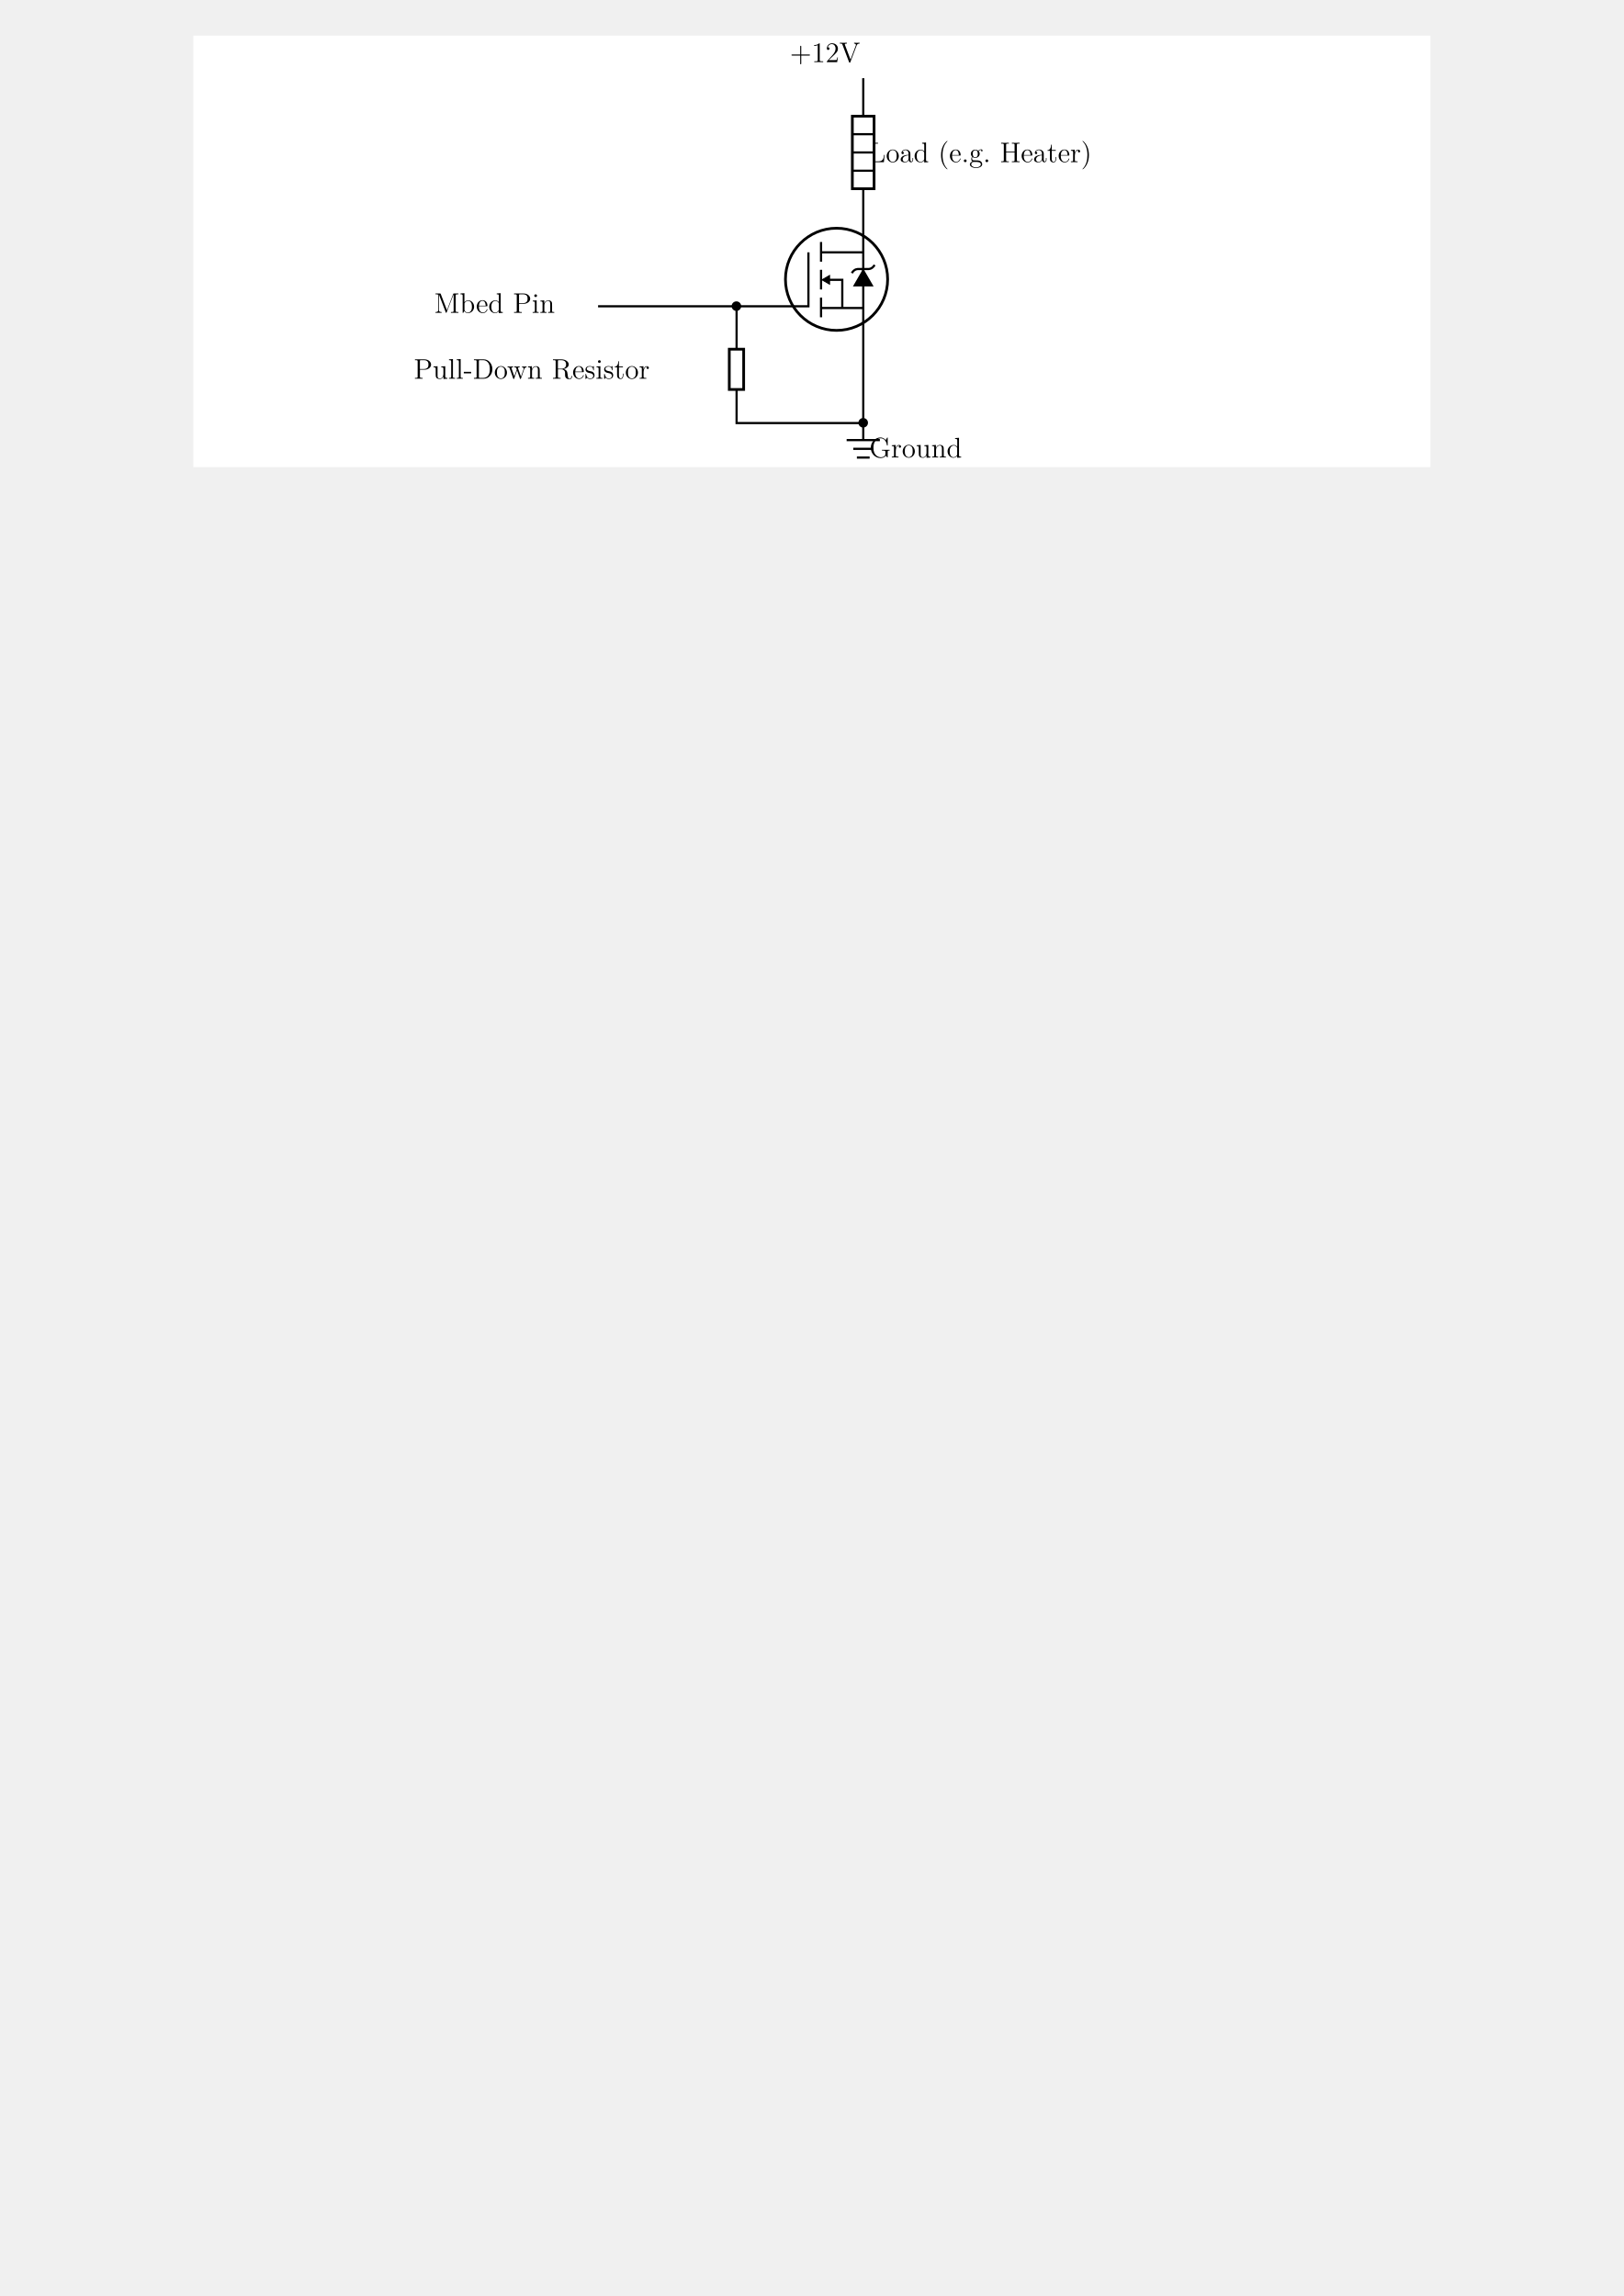
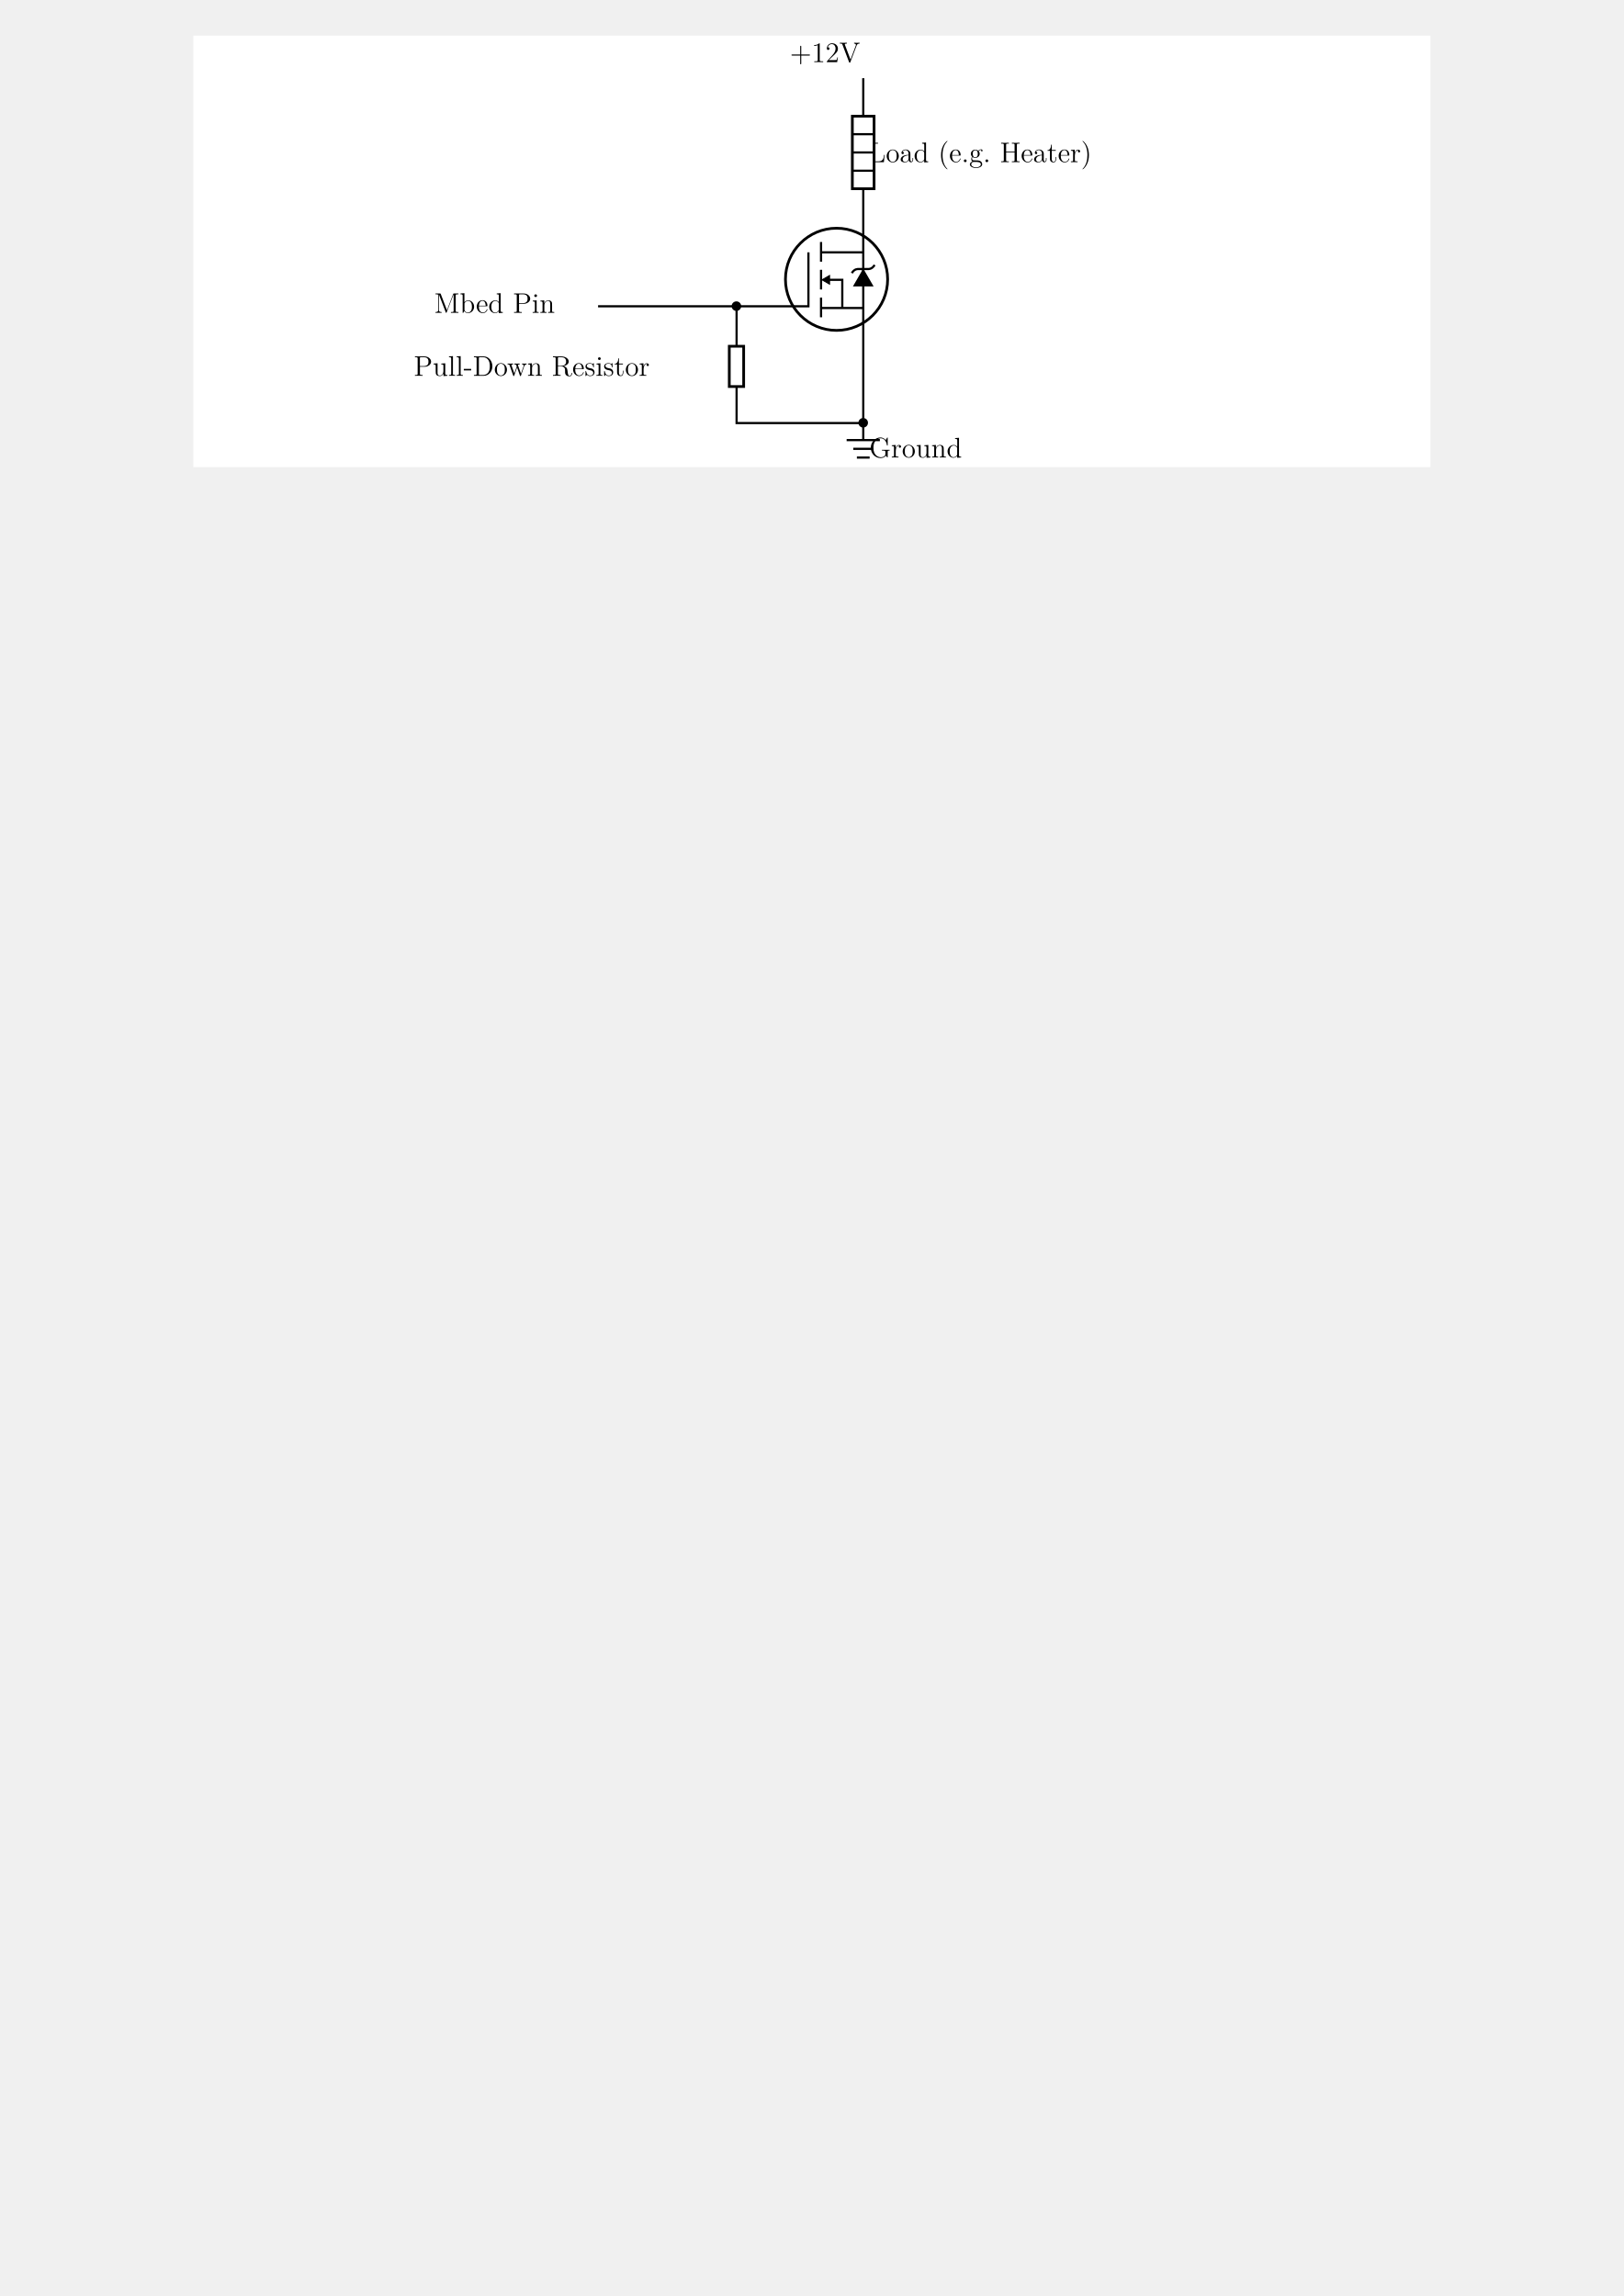
<svg xmlns="http://www.w3.org/2000/svg" version="1.1" id="svg2" height="1052.362" width="744.094">
  <defs id="defs4">
    <marker orient="auto" refY="0.0" refX="0.0" id="TriangleInL" style="overflow:visible">
      <path id="path4447" d="M 5.77,0.0 L -2.88,5.0 L -2.88,-5.0 L 5.77,0.0 z " style="fill-rule:evenodd;stroke:#000000;stroke-width:1.0pt;marker-start:none" transform="scale(-0.8)" />
    </marker>
    <marker orient="auto" refY="0.0" refX="0.0" id="TriangleInM" style="overflow:visible">
      <path id="path4450" d="M 5.77,0.0 L -2.88,5.0 L -2.88,-5.0 L 5.77,0.0 z " style="fill-rule:evenodd;stroke:#000000;stroke-width:1.0pt;marker-start:none" transform="scale(-0.4)" />
    </marker>
    <marker orient="auto" refY="0.0" refX="0.0" id="Arrow2Mstart" style="overflow:visible">
      <path id="path4337" style="font-size:12.0;fill-rule:evenodd;stroke-width:0.625;stroke-linejoin:round" d="M 8.719,4.034 L -2.207,0.016 L 8.719,-4.002 C 6.973,-1.63 6.983,1.616 8.719,4.034 z " transform="scale(0.6) translate(0,0)" />
    </marker>
    <marker orient="auto" refY="0.0" refX="0.0" id="Arrow1Sstart" style="overflow:visible">
      <path id="path4325" d="M 0.0,0.0 L 5.0,-5.0 L -12.5,0.0 L 5.0,5.0 L 0.0,0.0 z " style="fill-rule:evenodd;stroke:#000000;stroke-width:1.0pt;marker-start:none" transform="scale(0.2) translate(6,0)" />
    </marker>
    <marker style="overflow:visible;" id="Arrow1Mend" refX="0.0" refY="0.0" orient="auto">
      <path transform="scale(0.4) rotate(180) translate(10,0)" style="fill-rule:evenodd;stroke:#000000;stroke-width:1.0pt;marker-start:none;" d="M 0.0,0.0 L 5.0,-5.0 L -12.5,0.0 L 5.0,5.0 L 0.0,0.0 z " id="path4322" />
    </marker>
    <marker style="overflow:visible" id="Arrow1Mstart" refX="0.0" refY="0.0" orient="auto">
      <path transform="scale(0.4) translate(10,0)" style="fill-rule:evenodd;stroke:#000000;stroke-width:1.0pt;marker-start:none" d="M 0.0,0.0 L 5.0,-5.0 L -12.5,0.0 L 5.0,5.0 L 0.0,0.0 z " id="path4319" />
    </marker>
    <marker style="overflow:visible;" id="Arrow1Lend" refX="0.0" refY="0.0" orient="auto">
      <path transform="scale(0.8) rotate(180) translate(12.5,0)" style="fill-rule:evenodd;stroke:#000000;stroke-width:1.0pt;marker-start:none;" d="M 0.0,0.0 L 5.0,-5.0 L -12.5,0.0 L 5.0,5.0 L 0.0,0.0 z " id="path4316" />
    </marker>
  </defs>
  <g transform="translate(0,-2.5390623e-6)" id="layer1">
    <rect style="fill:#ffffff;fill-opacity:1;stroke:none" id="rect30933" width="566.929" height="197.808" x="88.583" y="16.321" transform="translate(0,2.5390623e-6)" />
    <g id="g30888" transform="translate(25.24103,0)">
      <path style="fill:none;stroke:#000000;stroke-width:1px;stroke-linecap:butt;stroke-linejoin:miter;stroke-opacity:1" d="m 369.956,193.908 -57.639,0 0,-53.252" id="path30436" />
      <text transform="scale(0.999427,1.000573)" id="text24735" y="143.313" x="216.361" style="font-size:13px;font-style:normal;font-variant:normal;font-weight:normal;font-stretch:normal;line-height:125%;fill:#000000;fill-opacity:1;stroke:none;font-family:LMRoman12;-inkscape-font-specification:LMRoman12" xml:space="preserve">
        <tspan id="tspan24737" style="font-size:13px;font-style:normal;font-variant:normal;font-weight:normal;font-stretch:normal;text-align:center;line-height:125%;writing-mode:lr-tb;text-anchor:middle;font-family:LMRoman12;-inkscape-font-specification:LMRoman12" y="143.313" x="216.361">Mbed Pin</tspan>
      </text>
      <text xml:space="preserve" style="font-size:13px;font-style:normal;font-variant:normal;font-weight:normal;font-stretch:normal;line-height:125%;fill:#000000;fill-opacity:1;stroke:none;font-family:LMRoman12;-inkscape-font-specification:LMRoman12" x="438.984" y="74.286" id="text24741" transform="scale(0.999427,1.000573)">
        <tspan x="438.984" y="74.286" style="font-size:13px;font-style:normal;font-variant:normal;font-weight:normal;font-stretch:normal;text-align:center;line-height:125%;writing-mode:lr-tb;text-anchor:middle;font-family:LMRoman12;-inkscape-font-specification:LMRoman12" id="tspan24743">Load (e.g. Heater)</tspan>
      </text>
      <text transform="scale(0.999427,1.000573)" id="text24745" y="209.562" x="409.421" style="font-size:13px;font-style:normal;font-variant:normal;font-weight:normal;font-stretch:normal;line-height:125%;fill:#000000;fill-opacity:1;stroke:none;font-family:LMRoman12;-inkscape-font-specification:LMRoman12" xml:space="preserve">
        <tspan id="tspan24747" style="font-size:13px;font-style:normal;font-variant:normal;font-weight:normal;font-stretch:normal;text-align:center;line-height:125%;writing-mode:lr-tb;text-anchor:middle;font-family:LMRoman12;-inkscape-font-specification:LMRoman12" y="209.562" x="409.421">Ground</tspan>
      </text>
      <g transform="matrix(0.8060293,0,0,0.8060293,-42.05075,59.70537)" id="g26221">
        <g id="g26161" transform="translate(0,34.15993)">
          <path transform="translate(0,2.5390623e-6)" d="m 525.528,50.594 c 0,16.044 -13.007,29.051 -29.051,29.051 -16.044,0 -29.051,-13.007 -29.051,-29.051 0,-16.044 13.007,-29.051 29.051,-29.051 16.044,0 29.051,13.007 29.051,29.051 z" id="path24774" style="fill:none;stroke:#000000;stroke-width:1.551;stroke-linecap:round;stroke-linejoin:round;stroke-miterlimit:4;stroke-opacity:1;stroke-dasharray:none;stroke-dashoffset:0" />
          <path id="path24776" d="m 360.889,65.936 119.594,0 0,-30.683" style="fill:none;stroke:#000000;stroke-width:1.241px;stroke-linecap:butt;stroke-linejoin:miter;stroke-opacity:1" />
          <path style="fill:none;stroke:#000000;stroke-width:1.241px;stroke-linecap:butt;stroke-linejoin:miter;stroke-opacity:1" d="m 511.339,35.253 -23.521,0" id="path24784" />
          <path style="fill:none;stroke:#000000;stroke-width:1.241px;stroke-linecap:butt;stroke-linejoin:miter;stroke-opacity:1" d="m 487.664,60.998 0,11.182" id="path24786" />
          <path id="path24788" d="m 487.664,45.188 0,11.182" style="fill:none;stroke:#000000;stroke-width:1.241px;stroke-linecap:butt;stroke-linejoin:miter;stroke-opacity:1" />
          <path style="fill:none;stroke:#000000;stroke-width:1.241px;stroke-linecap:butt;stroke-linejoin:miter;stroke-opacity:1" d="m 487.664,29.377 0,11.182" id="path24790" />
          <path id="path24792" d="m 511.339,66.915 -23.521,0" style="fill:none;stroke:#000000;stroke-width:1.241px;stroke-linecap:butt;stroke-linejoin:miter;stroke-opacity:1" />
          <path style="fill:none;stroke:#000000;stroke-width:1.24;stroke-linecap:butt;stroke-linejoin:miter;stroke-miterlimit:4;stroke-opacity:1;stroke-dasharray:none;marker-start:none;marker-end:none" d="m 490.364,50.885 9.377,0 0,15.704" id="path24794" />
          <g id="g26154">
            <path id="path24782" d="m 511.664,-63.77 0,113.006" style="fill:none;stroke:#000000;stroke-width:1.241px;stroke-linecap:butt;stroke-linejoin:miter;stroke-opacity:1" />
            <path style="fill:none;stroke:#000000;stroke-width:1.241px;stroke-linecap:butt;stroke-linejoin:miter;stroke-opacity:1;marker-start:none" d="m 511.664,51.258 0,90.611" id="path25946" />
            <g transform="translate(0,-1.619867)" id="g26150">
              <path id="path26146" d="m 505.166,48.684 c 1.505,-2.606 3.693,-2.308 3.693,-2.308 l 2.385,0" style="fill:none;stroke:#000000;stroke-width:1.241px;stroke-linecap:butt;stroke-linejoin:miter;stroke-opacity:1" />
              <path style="fill:none;stroke:#000000;stroke-width:1.241px;stroke-linecap:butt;stroke-linejoin:miter;stroke-opacity:1" d="m 518.105,44.053 c -1.505,2.606 -3.693,2.308 -3.693,2.308 l -2.385,0" id="path26148" />
            </g>
            <g id="g30472">
              <path id="path30478" d="m 511.664,45.531 4.963,8.585 -9.925,0 4.963,-8.585 z" style="fill-rule:evenodd;stroke:#000000;stroke-width:0.8pt;marker-start:none" />
            </g>
          </g>
          <g id="g30482">
            <path id="path30488" d="m 488.217,50.885 4.293,-2.481 0,4.963 -4.293,-2.481 z" style="fill-rule:evenodd;stroke:#000000;stroke-width:0.4pt;marker-start:none" />
          </g>
        </g>
      </g>
      <g transform="translate(100.5482,34.44528)" id="g30429">
        <path style="fill:none;stroke:#000000;stroke-width:1px;stroke-linecap:butt;stroke-linejoin:miter;stroke-opacity:1" d="m 262.201,167.274 15.233,0" id="path29837" />
        <path id="path29839" d="m 265.233,171.274 9.169,0" style="fill:none;stroke:#000000;stroke-width:1px;stroke-linecap:butt;stroke-linejoin:miter;stroke-opacity:1" />
        <path style="fill:none;stroke:#000000;stroke-width:1px;stroke-linecap:butt;stroke-linejoin:miter;stroke-opacity:1" d="m 266.898,175.274 5.839,0" id="path29841" />
      </g>
      <text transform="scale(0.999427,1.000573)" id="text30421" y="28.455" x="367.887" style="font-size:13px;font-style:normal;font-variant:normal;font-weight:normal;font-stretch:normal;line-height:125%;fill:#000000;fill-opacity:1;stroke:none;font-family:LMRoman12;-inkscape-font-specification:LMRoman12" xml:space="preserve">
        <tspan id="tspan30425" style="font-size:13px;font-style:normal;font-variant:normal;font-weight:normal;font-stretch:normal;text-align:center;line-height:125%;writing-mode:lr-tb;text-anchor:middle;font-family:LMRoman12;-inkscape-font-specification:LMRoman12" y="28.455" x="367.887">+12V</tspan>
      </text>
-       <rect style="fill:#ffffff;fill-opacity:1;stroke:#000000;stroke-width:1.25;stroke-miterlimit:4;stroke-opacity:1;stroke-dasharray:none" id="rect30434" width="6.588" height="18.461" x="308.969" y="160.052" />
+       <rect style="fill:#ffffff;fill-opacity:1;stroke:#000000;stroke-width:1.25;stroke-miterlimit:4;stroke-opacity:1;stroke-dasharray:none" id="rect30434" width="6.588" height="18.461" x="308.969" y="158.704" />
      <path transform="matrix(1.151515,0,0,1.151515,59.43715,-5.998485)" d="m 271.895,173.494 c 0,1.052 -0.853,1.904 -1.904,1.904 -1.052,0 -1.904,-0.853 -1.904,-1.904 0,-1.052 0.853,-1.904 1.904,-1.904 1.052,0 1.904,0.853 1.904,1.904 z" id="path30438" style="fill:#000000;fill-opacity:1;stroke:none" />
      <path style="fill:#000000;fill-opacity:1;stroke:none" id="path30444" d="m 271.895,173.494 c 0,1.052 -0.853,1.904 -1.904,1.904 -1.052,0 -1.904,-0.853 -1.904,-1.904 0,-1.052 0.853,-1.904 1.904,-1.904 1.052,0 1.904,0.853 1.904,1.904 z" transform="matrix(1.151515,0,0,1.151515,1.335267,-59.45603)" />
-       <text transform="scale(0.999427,1.000573)" id="text30446" y="173.488" x="302.297" style="font-size:13px;font-style:normal;font-variant:normal;font-weight:normal;font-stretch:normal;text-align:end;line-height:125%;text-anchor:end;fill:#000000;fill-opacity:1;stroke:none;font-family:LMRoman12;-inkscape-font-specification:LMRoman12" xml:space="preserve">
-         <tspan id="tspan30448" style="font-size:13px;font-style:normal;font-variant:normal;font-weight:normal;font-stretch:normal;text-align:end;line-height:125%;writing-mode:lr-tb;text-anchor:end;font-family:LMRoman12;-inkscape-font-specification:LMRoman12" y="173.488" x="302.297">Pull-Down Resistor</tspan>
+       <text transform="scale(0.999427,1.000573)" id="text30446" y="172.142" x="302.297" style="font-size:13px;font-style:normal;font-variant:normal;font-weight:normal;font-stretch:normal;text-align:end;line-height:125%;text-anchor:end;fill:#000000;fill-opacity:1;stroke:none;font-family:LMRoman12;-inkscape-font-specification:LMRoman12" xml:space="preserve">
+         <tspan id="tspan30448" style="font-size:13px;font-style:normal;font-variant:normal;font-weight:normal;font-stretch:normal;text-align:end;line-height:125%;writing-mode:lr-tb;text-anchor:end;font-family:LMRoman12;-inkscape-font-specification:LMRoman12" y="172.142" x="302.297">Pull-Down Resistor</tspan>
      </text>
      <g transform="translate(100.1412,6)" id="g30882">
        <rect style="fill:#ffffff;fill-opacity:1;stroke:#000000;stroke-width:1.25;stroke-miterlimit:4;stroke-opacity:1;stroke-dasharray:none" id="rect29865" width="9.962" height="33.237" x="265.221" y="47.262" />
        <path style="fill:none;stroke:#000000;stroke-width:1px;stroke-linecap:butt;stroke-linejoin:miter;stroke-opacity:1" d="m 265.177,72.252 10.175,0" id="path30450" />
        <path id="path30452" d="m 265.177,63.88 10.175,0" style="fill:none;stroke:#000000;stroke-width:1px;stroke-linecap:butt;stroke-linejoin:miter;stroke-opacity:1" />
        <path style="fill:none;stroke:#000000;stroke-width:1px;stroke-linecap:butt;stroke-linejoin:miter;stroke-opacity:1" d="m 265.177,55.508 10.175,0" id="path30454" />
      </g>
    </g>
  </g>
</svg>
